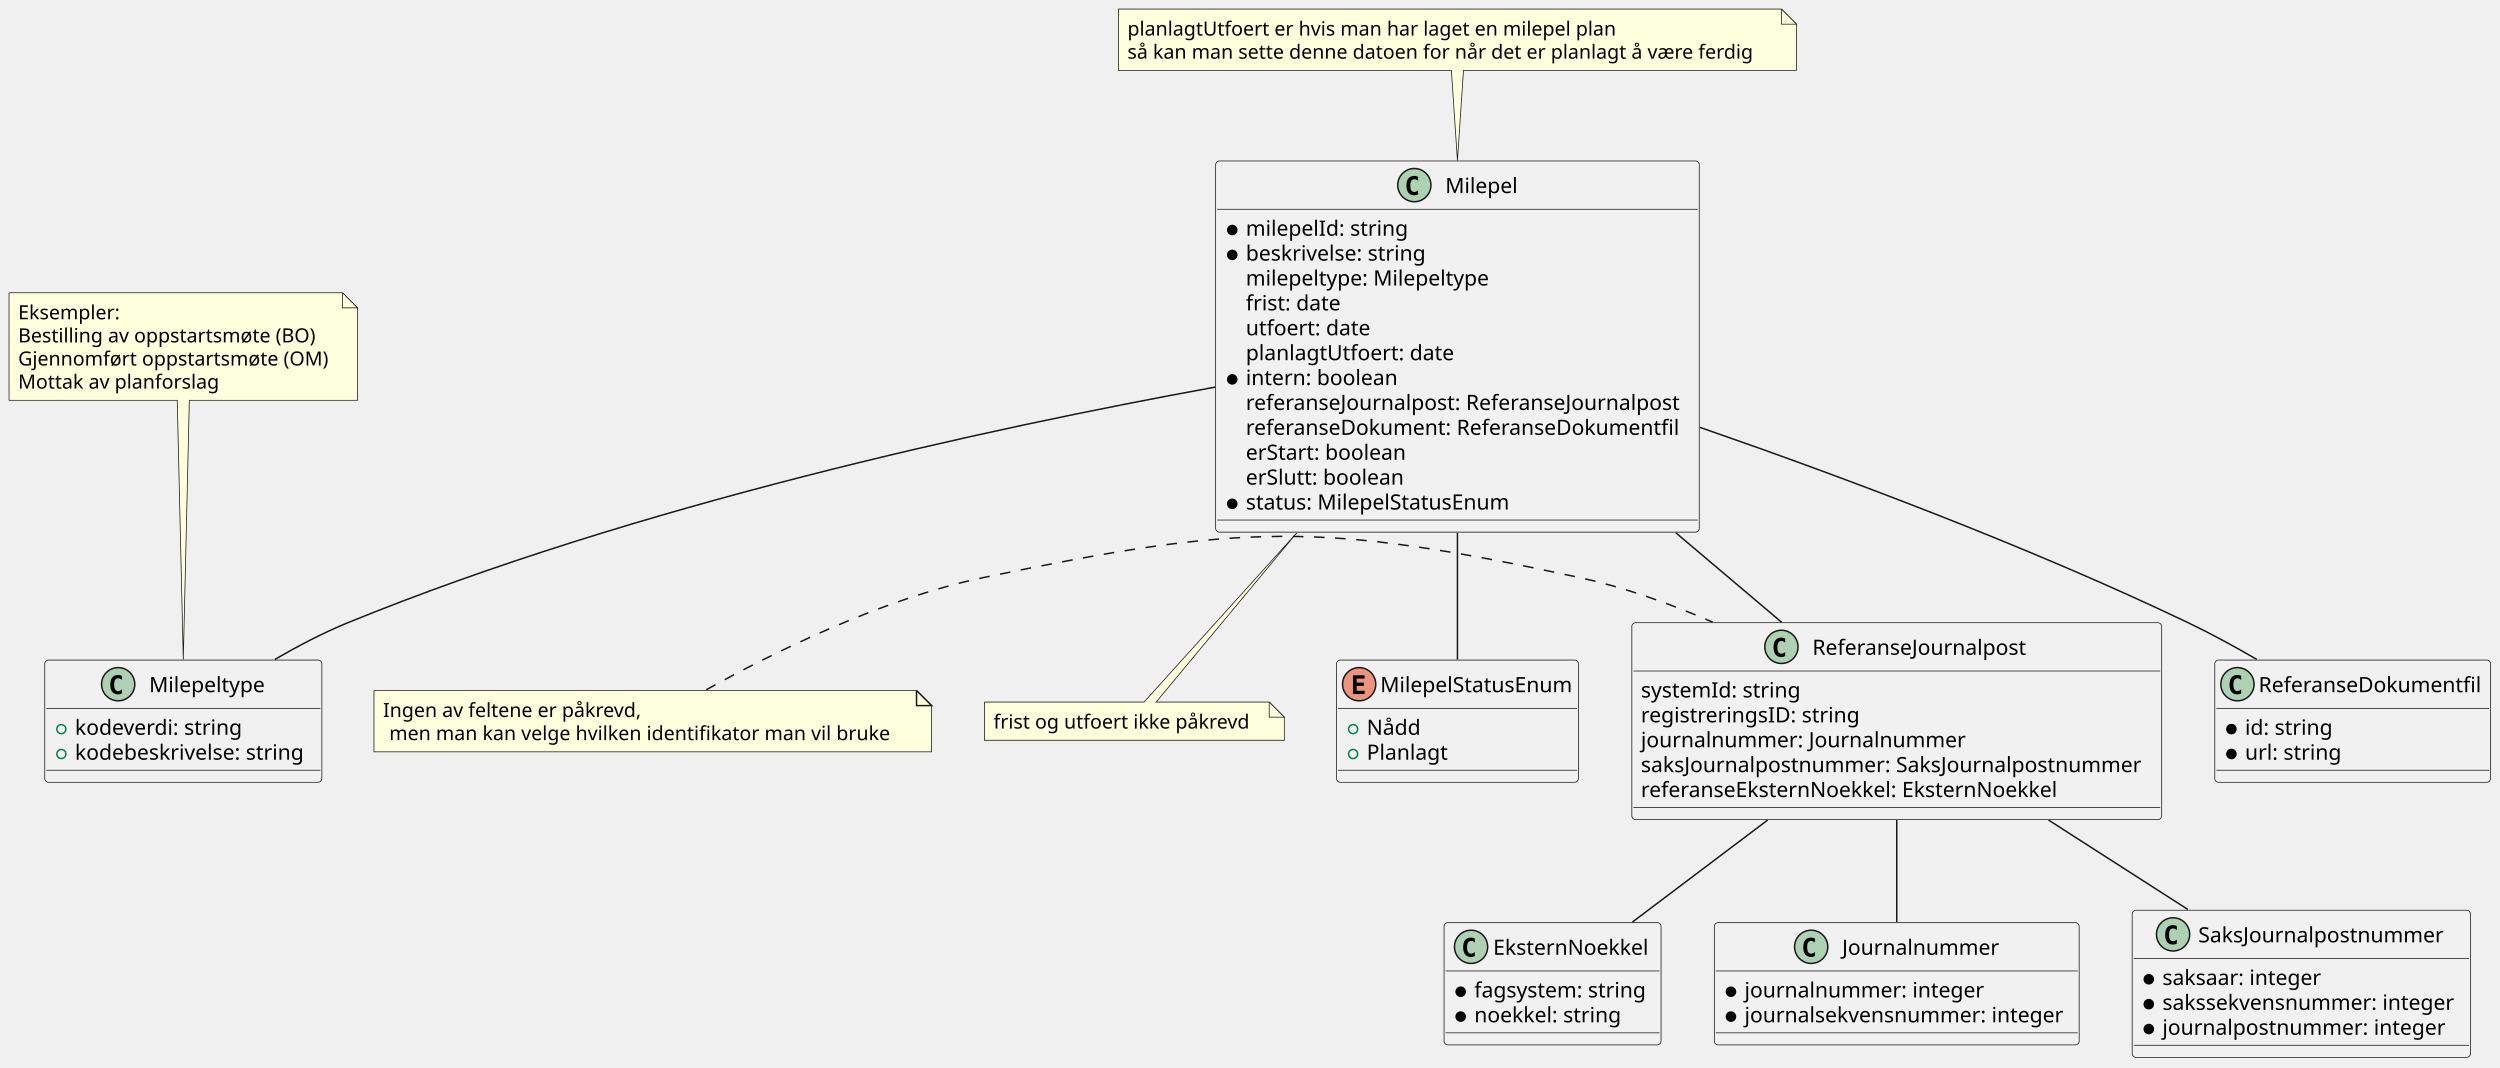
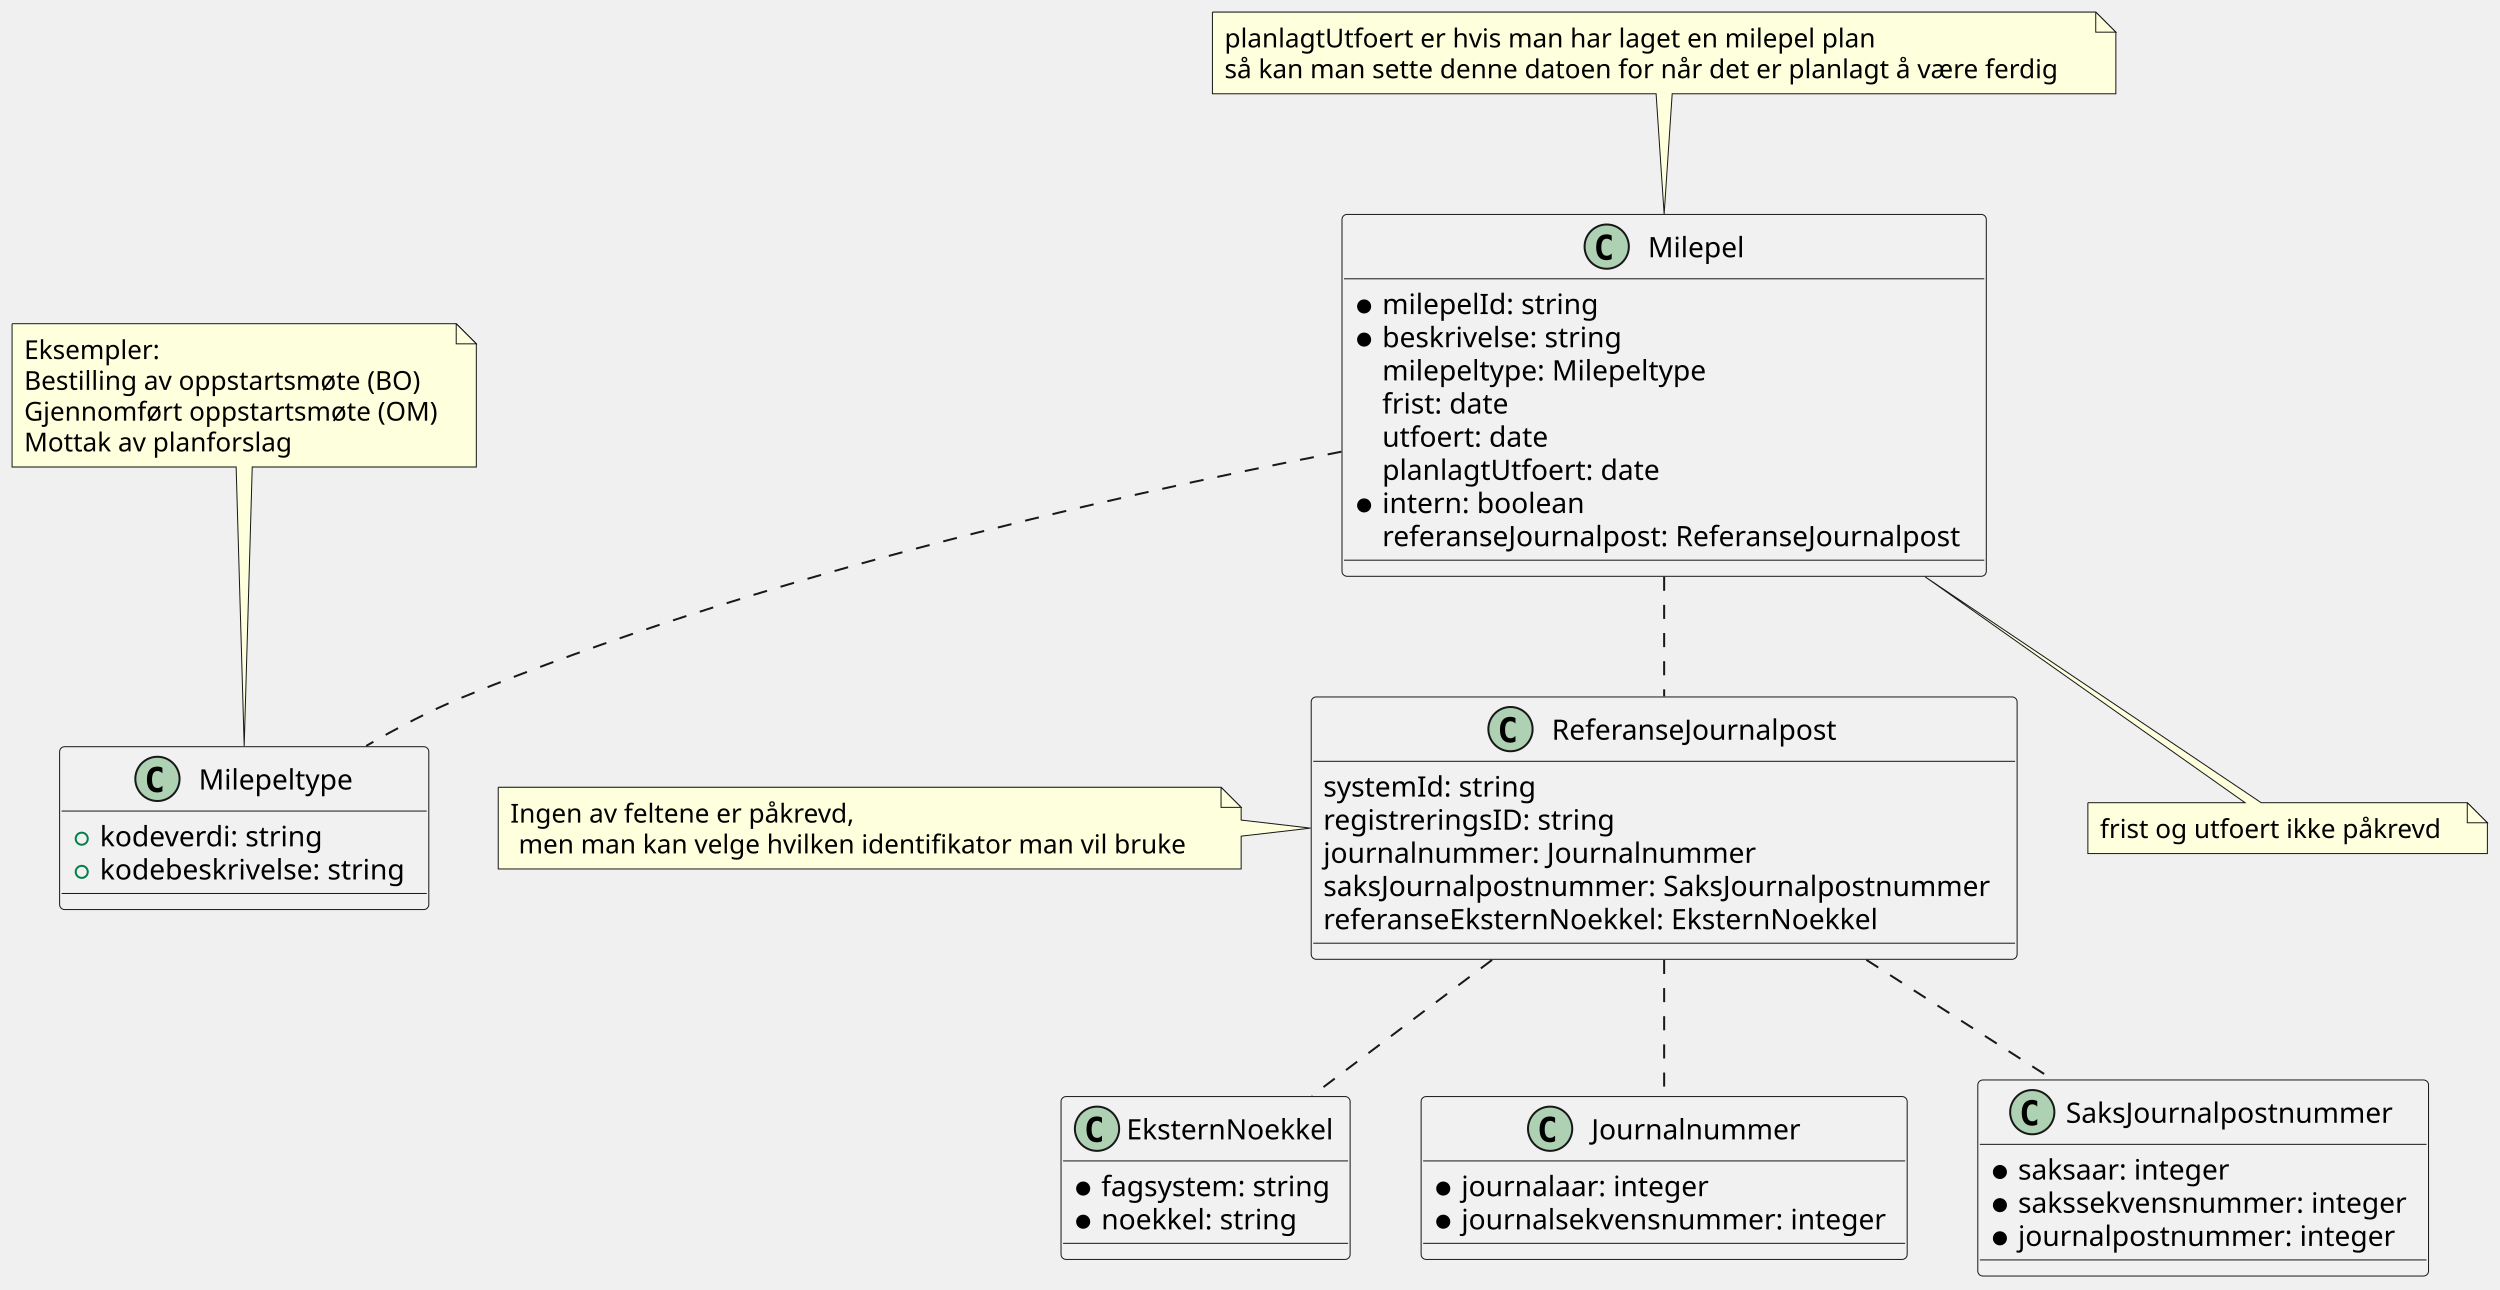
- <svg xmlns="http://www.w3.org/2000/svg" contentStyleType="text/css" data-diagram-type="CLASS" height="707px" preserveAspectRatio="none" style="width:1656px;height:707px;background:#FFFFFF;" version="1.1" viewBox="0 0 1656 707" width="1656px" zoomAndPan="magnify">
+ <svg xmlns="http://www.w3.org/2000/svg" contentStyleType="text/css" data-diagram-type="CLASS" height="641px" preserveAspectRatio="none" style="width:1243px;height:641px;background:#FFFFFF;" version="1.1" viewBox="0 0 1243 641" width="1243px" zoomAndPan="magnify">
  <defs />
  <g>
    <g id="elem_EksternNoekkel">
-       <rect codeLine="2" fill="#F1F1F1" height="80.977" id="EksternNoekkel" rx="2.5" ry="2.5" style="stroke:#181818;stroke-width:0.5;" width="143.728" x="956.55" y="611.17" />
-       <ellipse cx="974.436" cy="627.17" fill="#ADD1B2" rx="11" ry="11" style="stroke:#181818;stroke-width:1;" />
-       <path d="M976.909,633.313 Q976.328,633.612 975.689,633.761 Q975.05,633.911 974.345,633.911 Q971.838,633.911 970.518,632.259 Q969.198,630.607 969.198,627.486 Q969.198,624.356 970.518,622.705 Q971.838,621.053 974.345,621.053 Q975.05,621.053 975.698,621.202 Q976.345,621.352 976.909,621.65 L976.909,624.373 Q976.279,623.792 975.685,623.522 Q975.092,623.253 974.461,623.253 Q973.116,623.253 972.431,624.319 Q971.746,625.386 971.746,627.486 Q971.746,629.578 972.431,630.644 Q973.116,631.711 974.461,631.711 Q975.092,631.711 975.685,631.441 Q976.279,631.172 976.909,630.59 Z " fill="#000000" />
-       <text fill="#000000" font-family="sans-serif" font-size="14" lengthAdjust="spacing" textLength="105.314" x="989.078" y="632.461">EksternNoekkel</text>
-       <line style="stroke:#181818;stroke-width:0.5;" x1="957.55" x2="1099.278" y1="643.17" y2="643.17" />
-       <ellipse cx="967.55" cy="656.914" fill="#000000" rx="3" ry="3" style="stroke:#000000;stroke-width:1;" />
-       <text fill="#000000" font-family="sans-serif" font-size="14" lengthAdjust="spacing" textLength="117.728" x="976.55" y="660.705">fagsystem: string</text>
-       <ellipse cx="967.55" cy="673.402" fill="#000000" rx="3" ry="3" style="stroke:#000000;stroke-width:1;" />
-       <text fill="#000000" font-family="sans-serif" font-size="14" lengthAdjust="spacing" textLength="101.726" x="976.55" y="677.193">noekkel: string</text>
-       <line style="stroke:#181818;stroke-width:0.5;" x1="957.55" x2="1099.278" y1="684.147" y2="684.147" />
+       <rect codeLine="2" fill="#F1F1F1" height="80.977" id="EksternNoekkel" rx="2.5" ry="2.5" style="stroke:#181818;stroke-width:0.5;" width="143.728" x="527.55" y="545.21" />
+       <ellipse cx="545.436" cy="561.21" fill="#ADD1B2" rx="11" ry="11" style="stroke:#181818;stroke-width:1;" />
+       <path d="M547.909,567.353 Q547.328,567.652 546.689,567.801 Q546.05,567.951 545.345,567.951 Q542.838,567.951 541.518,566.299 Q540.198,564.647 540.198,561.526 Q540.198,558.396 541.518,556.745 Q542.838,555.093 545.345,555.093 Q546.05,555.093 546.698,555.242 Q547.345,555.392 547.909,555.691 L547.909,558.413 Q547.279,557.832 546.685,557.562 Q546.092,557.293 545.461,557.293 Q544.116,557.293 543.431,558.359 Q542.746,559.426 542.746,561.526 Q542.746,563.618 543.431,564.684 Q544.116,565.751 545.461,565.751 Q546.092,565.751 546.685,565.481 Q547.279,565.212 547.909,564.63 Z " fill="#000000" />
+       <text fill="#000000" font-family="sans-serif" font-size="14" lengthAdjust="spacing" textLength="105.314" x="560.078" y="566.501">EksternNoekkel</text>
+       <line style="stroke:#181818;stroke-width:0.5;" x1="528.55" x2="670.279" y1="577.21" y2="577.21" />
+       <ellipse cx="538.55" cy="590.954" fill="#000000" rx="3" ry="3" style="stroke:#000000;stroke-width:1;" />
+       <text fill="#000000" font-family="sans-serif" font-size="14" lengthAdjust="spacing" textLength="117.728" x="547.55" y="594.745">fagsystem: string</text>
+       <ellipse cx="538.55" cy="607.442" fill="#000000" rx="3" ry="3" style="stroke:#000000;stroke-width:1;" />
+       <text fill="#000000" font-family="sans-serif" font-size="14" lengthAdjust="spacing" textLength="101.726" x="547.55" y="611.233">noekkel: string</text>
+       <line style="stroke:#181818;stroke-width:0.5;" x1="528.55" x2="670.279" y1="618.187" y2="618.187" />
    </g>
    <g id="elem_Journalnummer">
-       <rect codeLine="2" fill="#F1F1F1" height="80.977" id="Journalnummer" rx="2.5" ry="2.5" style="stroke:#181818;stroke-width:0.5;" width="241.667" x="1135.58" y="611.17" />
-       <ellipse cx="1199.722" cy="627.17" fill="#ADD1B2" rx="11" ry="11" style="stroke:#181818;stroke-width:1;" />
-       <path d="M1202.195,633.313 Q1201.614,633.612 1200.975,633.761 Q1200.335,633.911 1199.63,633.911 Q1197.123,633.911 1195.803,632.259 Q1194.483,630.607 1194.483,627.486 Q1194.483,624.356 1195.803,622.705 Q1197.123,621.053 1199.63,621.053 Q1200.335,621.053 1200.983,621.202 Q1201.63,621.352 1202.195,621.65 L1202.195,624.373 Q1201.564,623.792 1200.97,623.522 Q1200.377,623.253 1199.746,623.253 Q1198.401,623.253 1197.716,624.319 Q1197.032,625.386 1197.032,627.486 Q1197.032,629.578 1197.716,630.644 Q1198.401,631.711 1199.746,631.711 Q1200.377,631.711 1200.97,631.441 Q1201.564,631.172 1202.195,630.59 Z " fill="#000000" />
-       <text fill="#000000" font-family="sans-serif" font-size="14" lengthAdjust="spacing" textLength="104.884" x="1220.222" y="632.461">Journalnummer</text>
-       <line style="stroke:#181818;stroke-width:0.5;" x1="1136.58" x2="1376.247" y1="643.17" y2="643.17" />
-       <ellipse cx="1146.58" cy="656.914" fill="#000000" rx="3" ry="3" style="stroke:#000000;stroke-width:1;" />
-       <text fill="#000000" font-family="sans-serif" font-size="14" lengthAdjust="spacing" textLength="161.677" x="1155.58" y="660.705">journalnummer: integer</text>
-       <ellipse cx="1146.58" cy="673.402" fill="#000000" rx="3" ry="3" style="stroke:#000000;stroke-width:1;" />
-       <text fill="#000000" font-family="sans-serif" font-size="14" lengthAdjust="spacing" textLength="215.667" x="1155.58" y="677.193">journalsekvensnummer: integer</text>
-       <line style="stroke:#181818;stroke-width:0.5;" x1="1136.58" x2="1376.247" y1="684.147" y2="684.147" />
+       <rect codeLine="2" fill="#F1F1F1" height="80.977" id="Journalnummer" rx="2.5" ry="2.5" style="stroke:#181818;stroke-width:0.5;" width="241.667" x="706.58" y="545.21" />
+       <ellipse cx="770.722" cy="561.21" fill="#ADD1B2" rx="11" ry="11" style="stroke:#181818;stroke-width:1;" />
+       <path d="M773.195,567.353 Q772.614,567.652 771.975,567.801 Q771.335,567.951 770.63,567.951 Q768.123,567.951 766.803,566.299 Q765.483,564.647 765.483,561.526 Q765.483,558.396 766.803,556.745 Q768.123,555.093 770.63,555.093 Q771.335,555.093 771.983,555.242 Q772.63,555.392 773.195,555.691 L773.195,558.413 Q772.564,557.832 771.97,557.562 Q771.377,557.293 770.746,557.293 Q769.401,557.293 768.716,558.359 Q768.032,559.426 768.032,561.526 Q768.032,563.618 768.716,564.684 Q769.401,565.751 770.746,565.751 Q771.377,565.751 771.97,565.481 Q772.564,565.212 773.195,564.63 Z " fill="#000000" />
+       <text fill="#000000" font-family="sans-serif" font-size="14" lengthAdjust="spacing" textLength="104.884" x="791.222" y="566.501">Journalnummer</text>
+       <line style="stroke:#181818;stroke-width:0.5;" x1="707.58" x2="947.247" y1="577.21" y2="577.21" />
+       <ellipse cx="717.58" cy="590.954" fill="#000000" rx="3" ry="3" style="stroke:#000000;stroke-width:1;" />
+       <text fill="#000000" font-family="sans-serif" font-size="14" lengthAdjust="spacing" textLength="125.822" x="726.58" y="594.745">journalaar: integer</text>
+       <ellipse cx="717.58" cy="607.442" fill="#000000" rx="3" ry="3" style="stroke:#000000;stroke-width:1;" />
+       <text fill="#000000" font-family="sans-serif" font-size="14" lengthAdjust="spacing" textLength="215.667" x="726.58" y="611.233">journalsekvensnummer: integer</text>
+       <line style="stroke:#181818;stroke-width:0.5;" x1="707.58" x2="947.247" y1="618.187" y2="618.187" />
    </g>
    <g id="elem_ReferanseJournalpost">
-       <rect codeLine="2" fill="#F1F1F1" height="130.441" id="ReferanseJournalpost" rx="2.5" ry="2.5" style="stroke:#181818;stroke-width:0.5;" width="350.974" x="1080.93" y="412.48" />
-       <ellipse cx="1180.014" cy="428.48" fill="#ADD1B2" rx="11" ry="11" style="stroke:#181818;stroke-width:1;" />
-       <path d="M1182.487,434.623 Q1181.906,434.922 1181.266,435.071 Q1180.627,435.221 1179.922,435.221 Q1177.415,435.221 1176.095,433.569 Q1174.775,431.917 1174.775,428.796 Q1174.775,425.666 1176.095,424.015 Q1177.415,422.363 1179.922,422.363 Q1180.627,422.363 1181.275,422.512 Q1181.922,422.662 1182.487,422.961 L1182.487,425.683 Q1181.856,425.102 1181.262,424.832 Q1180.669,424.562 1180.038,424.562 Q1178.693,424.562 1178.008,425.629 Q1177.324,426.696 1177.324,428.796 Q1177.324,430.888 1178.008,431.954 Q1178.693,433.021 1180.038,433.021 Q1180.669,433.021 1181.262,432.751 Q1181.856,432.481 1182.487,431.9 Z " fill="#000000" />
-       <text fill="#000000" font-family="sans-serif" font-size="14" lengthAdjust="spacing" textLength="144.307" x="1200.514" y="433.771">ReferanseJournalpost</text>
-       <line style="stroke:#181818;stroke-width:0.5;" x1="1081.93" x2="1430.904" y1="444.48" y2="444.48" />
-       <text fill="#000000" font-family="sans-serif" font-size="14" lengthAdjust="spacing" textLength="108.965" x="1086.93" y="462.015">systemId: string</text>
-       <text fill="#000000" font-family="sans-serif" font-size="14" lengthAdjust="spacing" textLength="149.481" x="1086.93" y="478.503">registreringsID: string</text>
-       <text fill="#000000" font-family="sans-serif" font-size="14" lengthAdjust="spacing" textLength="218.531" x="1086.93" y="494.992">journalnummer: Journalnummer</text>
-       <text fill="#000000" font-family="sans-serif" font-size="14" lengthAdjust="spacing" textLength="338.974" x="1086.93" y="511.48">saksJournalpostnummer: SaksJournalpostnummer</text>
-       <text fill="#000000" font-family="sans-serif" font-size="14" lengthAdjust="spacing" textLength="283.049" x="1086.93" y="527.968">referanseEksternNoekkel: EksternNoekkel</text>
-       <line style="stroke:#181818;stroke-width:0.5;" x1="1081.93" x2="1430.904" y1="534.921" y2="534.921" />
+       <rect codeLine="2" fill="#F1F1F1" height="130.441" id="ReferanseJournalpost" rx="2.5" ry="2.5" style="stroke:#181818;stroke-width:0.5;" width="350.974" x="651.93" y="346.52" />
+       <ellipse cx="751.014" cy="362.52" fill="#ADD1B2" rx="11" ry="11" style="stroke:#181818;stroke-width:1;" />
+       <path d="M753.487,368.663 Q752.906,368.962 752.266,369.111 Q751.627,369.261 750.922,369.261 Q748.415,369.261 747.095,367.609 Q745.775,365.957 745.775,362.836 Q745.775,359.707 747.095,358.055 Q748.415,356.403 750.922,356.403 Q751.627,356.403 752.275,356.552 Q752.922,356.702 753.487,357 L753.487,359.723 Q752.856,359.142 752.262,358.872 Q751.669,358.603 751.038,358.603 Q749.693,358.603 749.008,359.669 Q748.324,360.736 748.324,362.836 Q748.324,364.928 749.008,365.994 Q749.693,367.061 751.038,367.061 Q751.669,367.061 752.262,366.791 Q752.856,366.522 753.487,365.94 Z " fill="#000000" />
+       <text fill="#000000" font-family="sans-serif" font-size="14" lengthAdjust="spacing" textLength="144.307" x="771.514" y="367.811">ReferanseJournalpost</text>
+       <line style="stroke:#181818;stroke-width:0.5;" x1="652.93" x2="1001.904" y1="378.52" y2="378.52" />
+       <text fill="#000000" font-family="sans-serif" font-size="14" lengthAdjust="spacing" textLength="108.965" x="657.93" y="396.055">systemId: string</text>
+       <text fill="#000000" font-family="sans-serif" font-size="14" lengthAdjust="spacing" textLength="149.481" x="657.93" y="412.543">registreringsID: string</text>
+       <text fill="#000000" font-family="sans-serif" font-size="14" lengthAdjust="spacing" textLength="218.531" x="657.93" y="429.032">journalnummer: Journalnummer</text>
+       <text fill="#000000" font-family="sans-serif" font-size="14" lengthAdjust="spacing" textLength="338.974" x="657.93" y="445.52">saksJournalpostnummer: SaksJournalpostnummer</text>
+       <text fill="#000000" font-family="sans-serif" font-size="14" lengthAdjust="spacing" textLength="283.049" x="657.93" y="462.008">referanseEksternNoekkel: EksternNoekkel</text>
+       <line style="stroke:#181818;stroke-width:0.5;" x1="652.93" x2="1001.904" y1="468.961" y2="468.961" />
    </g>
    <g id="elem_GMN5">
-       <path d="M247.72,457.39 L247.72,498.011 L617.105,498.011 L617.105,467.39 L607.105,457.39 L247.72,457.39 " fill="#FEFFDD" style="stroke:#181818;stroke-width:0.5;" />
-       <path d="M607.105,457.39 L607.105,467.39 L617.105,467.39 L607.105,457.39 " fill="#FEFFDD" style="stroke:#181818;stroke-width:1;" />
-       <text fill="#000000" font-family="sans-serif" font-size="13" lengthAdjust="spacing" textLength="175.894" x="253.72" y="474.958">Ingen av feltene er påkrevd,</text>
-       <text fill="#000000" font-family="sans-serif" font-size="13" lengthAdjust="spacing" textLength="344.272" x="257.833" y="490.269">men man kan velge hvilken identifikator man vil bruke</text>
+       <path d="M247.72,391.43 L247.72,432.051 A0,0 0 0 0 247.72,432.051 L617.105,432.051 A0,0 0 0 0 617.105,432.051 L617.105,415.74 L651.59,411.74 L617.105,407.74 L617.105,401.43 L607.105,391.43 L247.72,391.43 A0,0 0 0 0 247.72,391.43 " fill="#FEFFDD" style="stroke:#181818;stroke-width:0.5;" />
+       <path d="M607.105,391.43 L607.105,401.43 L617.105,401.43 L607.105,391.43 " fill="#FEFFDD" style="stroke:#181818;stroke-width:0.5;" />
+       <text fill="#000000" font-family="sans-serif" font-size="13" lengthAdjust="spacing" textLength="175.894" x="253.72" y="408.998">Ingen av feltene er påkrevd,</text>
+       <text fill="#000000" font-family="sans-serif" font-size="13" lengthAdjust="spacing" textLength="344.272" x="257.833" y="424.309">men man kan velge hvilken identifikator man vil bruke</text>
    </g>
    <g id="elem_SaksJournalpostnummer">
-       <rect codeLine="2" fill="#F1F1F1" height="97.465" id="SaksJournalpostnummer" rx="2.5" ry="2.5" style="stroke:#181818;stroke-width:0.5;" width="224.112" x="1412.36" y="602.93" />
-       <ellipse cx="1439.444" cy="618.93" fill="#ADD1B2" rx="11" ry="11" style="stroke:#181818;stroke-width:1;" />
-       <path d="M1441.917,625.073 Q1441.336,625.372 1440.697,625.521 Q1440.058,625.671 1439.352,625.671 Q1436.845,625.671 1435.526,624.019 Q1434.206,622.367 1434.206,619.246 Q1434.206,616.116 1435.526,614.465 Q1436.845,612.813 1439.352,612.813 Q1440.058,612.813 1440.705,612.962 Q1441.353,613.112 1441.917,613.41 L1441.917,616.133 Q1441.286,615.552 1440.693,615.282 Q1440.099,615.013 1439.468,615.013 Q1438.124,615.013 1437.439,616.079 Q1436.754,617.146 1436.754,619.246 Q1436.754,621.338 1437.439,622.404 Q1438.124,623.471 1439.468,623.471 Q1440.099,623.471 1440.693,623.201 Q1441.286,622.932 1441.917,622.35 Z " fill="#000000" />
-       <text fill="#000000" font-family="sans-serif" font-size="14" lengthAdjust="spacing" textLength="165.259" x="1456.129" y="624.221">SaksJournalpostnummer</text>
-       <line style="stroke:#181818;stroke-width:0.5;" x1="1413.36" x2="1635.472" y1="634.93" y2="634.93" />
-       <ellipse cx="1423.36" cy="648.674" fill="#000000" rx="3" ry="3" style="stroke:#000000;stroke-width:1;" />
-       <text fill="#000000" font-family="sans-serif" font-size="14" lengthAdjust="spacing" textLength="108.268" x="1432.36" y="652.465">saksaar: integer</text>
-       <ellipse cx="1423.36" cy="665.162" fill="#000000" rx="3" ry="3" style="stroke:#000000;stroke-width:1;" />
-       <text fill="#000000" font-family="sans-serif" font-size="14" lengthAdjust="spacing" textLength="198.112" x="1432.36" y="668.953">sakssekvensnummer: integer</text>
-       <ellipse cx="1423.36" cy="681.651" fill="#000000" rx="3" ry="3" style="stroke:#000000;stroke-width:1;" />
-       <text fill="#000000" font-family="sans-serif" font-size="14" lengthAdjust="spacing" textLength="191.461" x="1432.36" y="685.442">journalpostnummer: integer</text>
-       <line style="stroke:#181818;stroke-width:0.5;" x1="1413.36" x2="1635.472" y1="692.395" y2="692.395" />
-     </g>
-     <g id="elem_ReferanseDokumentfil">
-       <rect codeLine="40" fill="#F1F1F1" height="80.977" id="ReferanseDokumentfil" rx="2.5" ry="2.5" style="stroke:#181818;stroke-width:0.5;" width="182.678" x="1467.08" y="437.22" />
-       <ellipse cx="1482.08" cy="453.22" fill="#ADD1B2" rx="11" ry="11" style="stroke:#181818;stroke-width:1;" />
-       <path d="M1484.553,459.363 Q1483.972,459.662 1483.333,459.811 Q1482.694,459.961 1481.988,459.961 Q1479.481,459.961 1478.161,458.309 Q1476.842,456.657 1476.842,453.536 Q1476.842,450.406 1478.161,448.755 Q1479.481,447.103 1481.988,447.103 Q1482.694,447.103 1483.341,447.252 Q1483.989,447.402 1484.553,447.7 L1484.553,450.423 Q1483.922,449.842 1483.329,449.572 Q1482.735,449.303 1482.104,449.303 Q1480.76,449.303 1480.075,450.369 Q1479.39,451.436 1479.39,453.536 Q1479.39,455.628 1480.075,456.694 Q1480.76,457.761 1482.104,457.761 Q1482.735,457.761 1483.329,457.491 Q1483.922,457.221 1484.553,456.64 Z " fill="#000000" />
-       <text fill="#000000" font-family="sans-serif" font-size="14" lengthAdjust="spacing" textLength="150.678" x="1496.08" y="458.511">ReferanseDokumentfil</text>
-       <line style="stroke:#181818;stroke-width:0.5;" x1="1468.08" x2="1648.758" y1="469.22" y2="469.22" />
-       <ellipse cx="1478.08" cy="482.964" fill="#000000" rx="3" ry="3" style="stroke:#000000;stroke-width:1;" />
-       <text fill="#000000" font-family="sans-serif" font-size="14" lengthAdjust="spacing" textLength="61.284" x="1487.08" y="486.755">id: string</text>
-       <ellipse cx="1478.08" cy="499.452" fill="#000000" rx="3" ry="3" style="stroke:#000000;stroke-width:1;" />
-       <text fill="#000000" font-family="sans-serif" font-size="14" lengthAdjust="spacing" textLength="66.89" x="1487.08" y="503.243">url: string</text>
-       <line style="stroke:#181818;stroke-width:0.5;" x1="1468.08" x2="1648.758" y1="510.197" y2="510.197" />
+       <rect codeLine="2" fill="#F1F1F1" height="97.465" id="SaksJournalpostnummer" rx="2.5" ry="2.5" style="stroke:#181818;stroke-width:0.5;" width="224.112" x="983.36" y="536.97" />
+       <ellipse cx="1010.444" cy="552.97" fill="#ADD1B2" rx="11" ry="11" style="stroke:#181818;stroke-width:1;" />
+       <path d="M1012.917,559.113 Q1012.336,559.412 1011.697,559.561 Q1011.058,559.711 1010.352,559.711 Q1007.845,559.711 1006.526,558.059 Q1005.206,556.407 1005.206,553.286 Q1005.206,550.157 1006.526,548.505 Q1007.845,546.853 1010.352,546.853 Q1011.058,546.853 1011.705,547.002 Q1012.353,547.152 1012.917,547.451 L1012.917,550.173 Q1012.286,549.592 1011.693,549.322 Q1011.099,549.053 1010.468,549.053 Q1009.124,549.053 1008.439,550.119 Q1007.754,551.186 1007.754,553.286 Q1007.754,555.378 1008.439,556.444 Q1009.124,557.511 1010.468,557.511 Q1011.099,557.511 1011.693,557.241 Q1012.286,556.971 1012.917,556.39 Z " fill="#000000" />
+       <text fill="#000000" font-family="sans-serif" font-size="14" lengthAdjust="spacing" textLength="165.259" x="1027.129" y="558.261">SaksJournalpostnummer</text>
+       <line style="stroke:#181818;stroke-width:0.5;" x1="984.36" x2="1206.472" y1="568.97" y2="568.97" />
+       <ellipse cx="994.36" cy="582.714" fill="#000000" rx="3" ry="3" style="stroke:#000000;stroke-width:1;" />
+       <text fill="#000000" font-family="sans-serif" font-size="14" lengthAdjust="spacing" textLength="108.268" x="1003.36" y="586.505">saksaar: integer</text>
+       <ellipse cx="994.36" cy="599.202" fill="#000000" rx="3" ry="3" style="stroke:#000000;stroke-width:1;" />
+       <text fill="#000000" font-family="sans-serif" font-size="14" lengthAdjust="spacing" textLength="198.112" x="1003.36" y="602.993">sakssekvensnummer: integer</text>
+       <ellipse cx="994.36" cy="615.691" fill="#000000" rx="3" ry="3" style="stroke:#000000;stroke-width:1;" />
+       <text fill="#000000" font-family="sans-serif" font-size="14" lengthAdjust="spacing" textLength="191.461" x="1003.36" y="619.482">journalpostnummer: integer</text>
+       <line style="stroke:#181818;stroke-width:0.5;" x1="984.36" x2="1206.472" y1="626.435" y2="626.435" />
    </g>
    <g id="elem_Milepel">
-       <rect codeLine="8" fill="#F1F1F1" height="245.859" id="Milepel" rx="2.5" ry="2.5" style="stroke:#181818;stroke-width:0.5;" width="320.349" x="805.24" y="106.62" />
-       <ellipse cx="936.859" cy="122.62" fill="#ADD1B2" rx="11" ry="11" style="stroke:#181818;stroke-width:1;" />
-       <path d="M939.332,128.763 Q938.751,129.062 938.112,129.211 Q937.473,129.361 936.767,129.361 Q934.26,129.361 932.941,127.709 Q931.621,126.057 931.621,122.936 Q931.621,119.806 932.941,118.155 Q934.26,116.503 936.767,116.503 Q937.473,116.503 938.12,116.652 Q938.768,116.802 939.332,117.1 L939.332,119.823 Q938.701,119.242 938.108,118.972 Q937.514,118.703 936.884,118.703 Q935.539,118.703 934.854,119.769 Q934.169,120.836 934.169,122.936 Q934.169,125.028 934.854,126.094 Q935.539,127.161 936.884,127.161 Q937.514,127.161 938.108,126.891 Q938.701,126.621 939.332,126.04 Z " fill="#000000" />
-       <text fill="#000000" font-family="sans-serif" font-size="14" lengthAdjust="spacing" textLength="48.61" x="957.359" y="127.911">Milepel</text>
-       <line style="stroke:#181818;stroke-width:0.5;" x1="806.24" x2="1124.589" y1="138.62" y2="138.62" />
-       <ellipse cx="816.24" cy="152.364" fill="#000000" rx="3" ry="3" style="stroke:#000000;stroke-width:1;" />
-       <text fill="#000000" font-family="sans-serif" font-size="14" lengthAdjust="spacing" textLength="110.893" x="825.24" y="156.155">milepelId: string</text>
-       <ellipse cx="816.24" cy="168.852" fill="#000000" rx="3" ry="3" style="stroke:#000000;stroke-width:1;" />
-       <text fill="#000000" font-family="sans-serif" font-size="14" lengthAdjust="spacing" textLength="124.161" x="825.24" y="172.643">beskrivelse: string</text>
-       <text fill="#000000" font-family="sans-serif" font-size="14" lengthAdjust="spacing" textLength="165.416" x="825.24" y="189.132">milepeltype: Milepeltype</text>
-       <text fill="#000000" font-family="sans-serif" font-size="14" lengthAdjust="spacing" textLength="65.734" x="825.24" y="205.62">frist: date</text>
-       <text fill="#000000" font-family="sans-serif" font-size="14" lengthAdjust="spacing" textLength="84.875" x="825.24" y="222.108">utfoert: date</text>
-       <text fill="#000000" font-family="sans-serif" font-size="14" lengthAdjust="spacing" textLength="140.909" x="825.24" y="238.597">planlagtUtfoert: date</text>
-       <ellipse cx="816.24" cy="251.294" fill="#000000" rx="3" ry="3" style="stroke:#000000;stroke-width:1;" />
-       <text fill="#000000" font-family="sans-serif" font-size="14" lengthAdjust="spacing" textLength="103.325" x="825.24" y="255.085">intern: boolean</text>
-       <text fill="#000000" font-family="sans-serif" font-size="14" lengthAdjust="spacing" textLength="294.349" x="825.24" y="271.573">referanseJournalpost: ReferanseJournalpost</text>
-       <text fill="#000000" font-family="sans-serif" font-size="14" lengthAdjust="spacing" textLength="293.85" x="825.24" y="288.061">referanseDokument: ReferanseDokumentfil</text>
-       <text fill="#000000" font-family="sans-serif" font-size="14" lengthAdjust="spacing" textLength="108.138" x="825.24" y="304.55">erStart: boolean</text>
-       <text fill="#000000" font-family="sans-serif" font-size="14" lengthAdjust="spacing" textLength="107.413" x="825.24" y="321.038">erSlutt: boolean</text>
-       <ellipse cx="816.24" cy="333.735" fill="#000000" rx="3" ry="3" style="stroke:#000000;stroke-width:1;" />
-       <text fill="#000000" font-family="sans-serif" font-size="14" lengthAdjust="spacing" textLength="178.24" x="825.24" y="337.526">status: MilepelStatusEnum</text>
-       <line style="stroke:#181818;stroke-width:0.5;" x1="806.24" x2="1124.589" y1="344.479" y2="344.479" />
+       <rect codeLine="7" fill="#F1F1F1" height="179.906" id="Milepel" rx="2.5" ry="2.5" style="stroke:#181818;stroke-width:0.5;" width="320.349" x="667.24" y="106.62" />
+       <ellipse cx="798.859" cy="122.62" fill="#ADD1B2" rx="11" ry="11" style="stroke:#181818;stroke-width:1;" />
+       <path d="M801.332,128.763 Q800.751,129.062 800.112,129.211 Q799.473,129.361 798.767,129.361 Q796.26,129.361 794.941,127.709 Q793.621,126.057 793.621,122.936 Q793.621,119.806 794.941,118.155 Q796.26,116.503 798.767,116.503 Q799.473,116.503 800.12,116.652 Q800.768,116.802 801.332,117.1 L801.332,119.823 Q800.701,119.242 800.108,118.972 Q799.514,118.703 798.884,118.703 Q797.539,118.703 796.854,119.769 Q796.169,120.836 796.169,122.936 Q796.169,125.028 796.854,126.094 Q797.539,127.161 798.884,127.161 Q799.514,127.161 800.108,126.891 Q800.701,126.621 801.332,126.04 Z " fill="#000000" />
+       <text fill="#000000" font-family="sans-serif" font-size="14" lengthAdjust="spacing" textLength="48.61" x="819.359" y="127.911">Milepel</text>
+       <line style="stroke:#181818;stroke-width:0.5;" x1="668.24" x2="986.589" y1="138.62" y2="138.62" />
+       <ellipse cx="678.24" cy="152.364" fill="#000000" rx="3" ry="3" style="stroke:#000000;stroke-width:1;" />
+       <text fill="#000000" font-family="sans-serif" font-size="14" lengthAdjust="spacing" textLength="110.893" x="687.24" y="156.155">milepelId: string</text>
+       <ellipse cx="678.24" cy="168.852" fill="#000000" rx="3" ry="3" style="stroke:#000000;stroke-width:1;" />
+       <text fill="#000000" font-family="sans-serif" font-size="14" lengthAdjust="spacing" textLength="124.161" x="687.24" y="172.643">beskrivelse: string</text>
+       <text fill="#000000" font-family="sans-serif" font-size="14" lengthAdjust="spacing" textLength="165.416" x="687.24" y="189.132">milepeltype: Milepeltype</text>
+       <text fill="#000000" font-family="sans-serif" font-size="14" lengthAdjust="spacing" textLength="65.734" x="687.24" y="205.62">frist: date</text>
+       <text fill="#000000" font-family="sans-serif" font-size="14" lengthAdjust="spacing" textLength="84.875" x="687.24" y="222.108">utfoert: date</text>
+       <text fill="#000000" font-family="sans-serif" font-size="14" lengthAdjust="spacing" textLength="140.909" x="687.24" y="238.597">planlagtUtfoert: date</text>
+       <ellipse cx="678.24" cy="251.294" fill="#000000" rx="3" ry="3" style="stroke:#000000;stroke-width:1;" />
+       <text fill="#000000" font-family="sans-serif" font-size="14" lengthAdjust="spacing" textLength="103.325" x="687.24" y="255.085">intern: boolean</text>
+       <text fill="#000000" font-family="sans-serif" font-size="14" lengthAdjust="spacing" textLength="294.349" x="687.24" y="271.573">referanseJournalpost: ReferanseJournalpost</text>
+       <line style="stroke:#181818;stroke-width:0.5;" x1="668.24" x2="986.589" y1="278.526" y2="278.526" />
    </g>
-     <g id="elem_GMN11">
-       <path d="M740.82,6 L740.82,46.621 A0,0 0 0 0 740.82,46.621 L961.41,46.621 L965.41,106.38 L969.41,46.621 L1190.001,46.621 A0,0 0 0 0 1190.001,46.621 L1190.001,16 L1180.001,6 L740.82,6 A0,0 0 0 0 740.82,6 " fill="#FEFFDD" style="stroke:#181818;stroke-width:0.5;" />
-       <path d="M1180.001,6 L1180.001,16 L1190.001,16 L1180.001,6 " fill="#FEFFDD" style="stroke:#181818;stroke-width:0.5;" />
-       <text fill="#000000" font-family="sans-serif" font-size="13" lengthAdjust="spacing" textLength="333.474" x="746.82" y="23.568">planlagtUtfoert er hvis man har laget en milepel plan</text>
-       <text fill="#000000" font-family="sans-serif" font-size="13" lengthAdjust="spacing" textLength="428.181" x="746.82" y="38.879">så kan man sette denne datoen for når det er planlagt å være ferdig</text>
+     <g id="elem_GMN10">
+       <path d="M602.82,6 L602.82,46.621 A0,0 0 0 0 602.82,46.621 L823.41,46.621 L827.41,106.49 L831.41,46.621 L1052.001,46.621 A0,0 0 0 0 1052.001,46.621 L1052.001,16 L1042.001,6 L602.82,6 A0,0 0 0 0 602.82,6 " fill="#FEFFDD" style="stroke:#181818;stroke-width:0.5;" />
+       <path d="M1042.001,6 L1042.001,16 L1052.001,16 L1042.001,6 " fill="#FEFFDD" style="stroke:#181818;stroke-width:0.5;" />
+       <text fill="#000000" font-family="sans-serif" font-size="13" lengthAdjust="spacing" textLength="333.474" x="608.82" y="23.568">planlagtUtfoert er hvis man har laget en milepel plan</text>
+       <text fill="#000000" font-family="sans-serif" font-size="13" lengthAdjust="spacing" textLength="428.181" x="608.82" y="38.879">så kan man sette denne datoen for når det er planlagt å være ferdig</text>
    </g>
    <g id="elem_Milepeltype">
-       <rect codeLine="32" fill="#F1F1F1" height="80.977" id="Milepeltype" rx="2.5" ry="2.5" style="stroke:#181818;stroke-width:0.5;" width="183.555" x="29.64" y="437.22" />
-       <ellipse cx="78.281" cy="453.22" fill="#ADD1B2" rx="11" ry="11" style="stroke:#181818;stroke-width:1;" />
-       <path d="M80.754,459.363 Q80.173,459.662 79.534,459.811 Q78.895,459.961 78.189,459.961 Q75.683,459.961 74.363,458.309 Q73.043,456.657 73.043,453.536 Q73.043,450.406 74.363,448.755 Q75.683,447.103 78.189,447.103 Q78.895,447.103 79.542,447.252 Q80.19,447.402 80.754,447.7 L80.754,450.423 Q80.123,449.842 79.53,449.572 Q78.936,449.303 78.305,449.303 Q76.961,449.303 76.276,450.369 Q75.591,451.436 75.591,453.536 Q75.591,455.628 76.276,456.694 Q76.961,457.761 78.305,457.761 Q78.936,457.761 79.53,457.491 Q80.123,457.221 80.754,456.64 Z " fill="#000000" />
-       <text fill="#000000" font-family="sans-serif" font-size="14" lengthAdjust="spacing" textLength="77.772" x="98.781" y="458.511">Milepeltype</text>
-       <line style="stroke:#181818;stroke-width:0.5;" x1="30.64" x2="212.195" y1="469.22" y2="469.22" />
-       <ellipse cx="40.64" cy="482.964" fill="#FFFFFF" fill-opacity="0" rx="3" ry="3" style="stroke:#038048;stroke-width:1;" />
-       <text fill="#000000" font-family="sans-serif" font-size="14" lengthAdjust="spacing" textLength="115.452" x="49.64" y="486.755">kodeverdi: string</text>
-       <ellipse cx="40.64" cy="499.452" fill="#FFFFFF" fill-opacity="0" rx="3" ry="3" style="stroke:#038048;stroke-width:1;" />
-       <text fill="#000000" font-family="sans-serif" font-size="14" lengthAdjust="spacing" textLength="157.555" x="49.64" y="503.243">kodebeskrivelse: string</text>
-       <line style="stroke:#181818;stroke-width:0.5;" x1="30.64" x2="212.195" y1="510.197" y2="510.197" />
+       <rect codeLine="27" fill="#F1F1F1" height="80.977" id="Milepeltype" rx="2.5" ry="2.5" style="stroke:#181818;stroke-width:0.5;" width="183.555" x="29.64" y="371.26" />
+       <ellipse cx="78.281" cy="387.26" fill="#ADD1B2" rx="11" ry="11" style="stroke:#181818;stroke-width:1;" />
+       <path d="M80.754,393.403 Q80.173,393.702 79.534,393.851 Q78.895,394.001 78.189,394.001 Q75.683,394.001 74.363,392.349 Q73.043,390.697 73.043,387.576 Q73.043,384.447 74.363,382.795 Q75.683,381.143 78.189,381.143 Q78.895,381.143 79.542,381.292 Q80.19,381.442 80.754,381.74 L80.754,384.463 Q80.123,383.882 79.53,383.612 Q78.936,383.342 78.305,383.342 Q76.961,383.342 76.276,384.409 Q75.591,385.476 75.591,387.576 Q75.591,389.668 76.276,390.734 Q76.961,391.801 78.305,391.801 Q78.936,391.801 79.53,391.531 Q80.123,391.262 80.754,390.68 Z " fill="#000000" />
+       <text fill="#000000" font-family="sans-serif" font-size="14" lengthAdjust="spacing" textLength="77.772" x="98.781" y="392.551">Milepeltype</text>
+       <line style="stroke:#181818;stroke-width:0.5;" x1="30.64" x2="212.195" y1="403.26" y2="403.26" />
+       <ellipse cx="40.64" cy="417.004" fill="#FFFFFF" fill-opacity="0" rx="3" ry="3" style="stroke:#038048;stroke-width:1;" />
+       <text fill="#000000" font-family="sans-serif" font-size="14" lengthAdjust="spacing" textLength="115.452" x="49.64" y="420.795">kodeverdi: string</text>
+       <ellipse cx="40.64" cy="433.492" fill="#FFFFFF" fill-opacity="0" rx="3" ry="3" style="stroke:#038048;stroke-width:1;" />
+       <text fill="#000000" font-family="sans-serif" font-size="14" lengthAdjust="spacing" textLength="157.555" x="49.64" y="437.283">kodebeskrivelse: string</text>
+       <line style="stroke:#181818;stroke-width:0.5;" x1="30.64" x2="212.195" y1="444.237" y2="444.237" />
    </g>
-     <g id="elem_GMN16">
-       <path d="M6,193.93 L6,265.172 A0,0 0 0 0 6,265.172 L117.41,265.172 L121.41,436.93 L125.41,265.172 L236.828,265.172 A0,0 0 0 0 236.828,265.172 L236.828,203.93 L226.828,193.93 L6,193.93 A0,0 0 0 0 6,193.93 " fill="#FEFFDD" style="stroke:#181818;stroke-width:0.5;" />
-       <path d="M226.828,193.93 L226.828,203.93 L236.828,203.93 L226.828,193.93 " fill="#FEFFDD" style="stroke:#181818;stroke-width:0.5;" />
-       <text fill="#000000" font-family="sans-serif" font-size="13" lengthAdjust="spacing" textLength="69.266" x="12" y="211.498">Eksempler:</text>
-       <text fill="#000000" font-family="sans-serif" font-size="13" lengthAdjust="spacing" textLength="201.748" x="12" y="226.809">Bestilling av oppstartsmøte (BO)</text>
-       <text fill="#000000" font-family="sans-serif" font-size="13" lengthAdjust="spacing" textLength="209.828" x="12" y="242.119">Gjennomført oppstartsmøte (OM)</text>
-       <text fill="#000000" font-family="sans-serif" font-size="13" lengthAdjust="spacing" textLength="136.76" x="12" y="257.43">Mottak av planforslag</text>
+     <g id="elem_GMN15">
+       <path d="M6,160.95 L6,232.192 A0,0 0 0 0 6,232.192 L117.41,232.192 L121.41,370.95 L125.41,232.192 L236.828,232.192 A0,0 0 0 0 236.828,232.192 L236.828,170.95 L226.828,160.95 L6,160.95 A0,0 0 0 0 6,160.95 " fill="#FEFFDD" style="stroke:#181818;stroke-width:0.5;" />
+       <path d="M226.828,160.95 L226.828,170.95 L236.828,170.95 L226.828,160.95 " fill="#FEFFDD" style="stroke:#181818;stroke-width:0.5;" />
+       <text fill="#000000" font-family="sans-serif" font-size="13" lengthAdjust="spacing" textLength="69.266" x="12" y="178.518">Eksempler:</text>
+       <text fill="#000000" font-family="sans-serif" font-size="13" lengthAdjust="spacing" textLength="201.748" x="12" y="193.829">Bestilling av oppstartsmøte (BO)</text>
+       <text fill="#000000" font-family="sans-serif" font-size="13" lengthAdjust="spacing" textLength="209.828" x="12" y="209.139">Gjennomført oppstartsmøte (OM)</text>
+       <text fill="#000000" font-family="sans-serif" font-size="13" lengthAdjust="spacing" textLength="136.76" x="12" y="224.45">Mottak av planforslag</text>
    </g>
-     <g id="elem_GMN19">
-       <path d="M652.09,465.05 L652.09,490.361 A0,0 0 0 0 652.09,490.361 L850.729,490.361 A0,0 0 0 0 850.729,490.361 L850.729,475.05 L840.729,465.05 L765.81,465.05 L859.04,352.91 L757.81,465.05 L652.09,465.05 A0,0 0 0 0 652.09,465.05 " fill="#FEFFDD" style="stroke:#181818;stroke-width:0.5;" />
-       <path d="M840.729,465.05 L840.729,475.05 L850.729,475.05 L840.729,465.05 " fill="#FEFFDD" style="stroke:#181818;stroke-width:0.5;" />
-       <text fill="#000000" font-family="sans-serif" font-size="13" lengthAdjust="spacing" textLength="177.639" x="658.09" y="482.618">frist og utfoert ikke påkrevd</text>
-     </g>
-     <g id="elem_MilepelStatusEnum">
-       <rect codeLine="48" fill="#F1F1F1" height="80.977" id="MilepelStatusEnum" rx="2.5" ry="2.5" style="stroke:#181818;stroke-width:0.5;" width="160.215" x="885.31" y="437.22" />
-       <ellipse cx="900.31" cy="453.22" fill="#EB937F" rx="11" ry="11" style="stroke:#181818;stroke-width:1;" />
-       <path d="M903.924,459.72 L896.205,459.72 L896.205,447.327 L903.924,447.327 L903.924,449.485 L898.653,449.485 L898.653,452.158 L903.426,452.158 L903.426,454.316 L898.653,454.316 L898.653,457.562 L903.924,457.562 Z " fill="#000000" />
-       <text fill="#000000" font-family="sans-serif" font-size="14" lengthAdjust="spacing" textLength="128.215" x="914.31" y="458.511">MilepelStatusEnum</text>
-       <line style="stroke:#181818;stroke-width:0.5;" x1="886.31" x2="1044.525" y1="469.22" y2="469.22" />
-       <ellipse cx="896.31" cy="482.964" fill="#FFFFFF" fill-opacity="0" rx="3" ry="3" style="stroke:#038048;stroke-width:1;" />
-       <text fill="#000000" font-family="sans-serif" font-size="14" lengthAdjust="spacing" textLength="35.697" x="905.31" y="486.755">Nådd</text>
-       <ellipse cx="896.31" cy="499.452" fill="#FFFFFF" fill-opacity="0" rx="3" ry="3" style="stroke:#038048;stroke-width:1;" />
-       <text fill="#000000" font-family="sans-serif" font-size="14" lengthAdjust="spacing" textLength="53.949" x="905.31" y="503.243">Planlagt</text>
-       <line style="stroke:#181818;stroke-width:0.5;" x1="886.31" x2="1044.525" y1="510.197" y2="510.197" />
-     </g>
-     <g id="link_GMN5_ReferanseJournalpost">
-       <path d="M467.8,456.92 C509.97,433.46 583.38,396.71 651.91,382.48 C823.37,346.9 874.74,345.57 1045.91,382.48 C1075.61,388.89 1106.17,399.84 1134.47,412.09 " fill="#FFFFFF" fill-opacity="0" id="GMN5-ReferanseJournalpost" style="stroke:#181818;stroke-width:1;stroke-dasharray:7.0,7.0;" />
+     <g id="elem_GMN18">
+       <path d="M1038.09,399.09 L1038.09,424.401 A0,0 0 0 0 1038.09,424.401 L1236.729,424.401 A0,0 0 0 0 1236.729,424.401 L1236.729,409.09 L1226.729,399.09 L1124.21,399.09 L957.09,286.74 L1116.21,399.09 L1038.09,399.09 A0,0 0 0 0 1038.09,399.09 " fill="#FEFFDD" style="stroke:#181818;stroke-width:0.5;" />
+       <path d="M1226.729,399.09 L1226.729,409.09 L1236.729,409.09 L1226.729,399.09 " fill="#FEFFDD" style="stroke:#181818;stroke-width:0.5;" />
+       <text fill="#000000" font-family="sans-serif" font-size="13" lengthAdjust="spacing" textLength="177.639" x="1044.09" y="416.658">frist og utfoert ikke påkrevd</text>
    </g>
    <g id="link_Milepel_Milepeltype">
-       <path codeLine="25" d="M804.95,256.41 C653.16,284.06 420.89,334.74 230.41,412.48 C214.15,419.12 197.4,427.89 182.07,436.79 " fill="#FFFFFF" fill-opacity="0" id="Milepel-Milepeltype" style="stroke:#181818;stroke-width:1;" />
+       <path codeLine="20" d="M666.98,224.58 C544.47,248.27 373.03,288.16 230.41,346.52 C214.15,353.18 197.41,361.95 182.07,370.86 " fill="#FFFFFF" fill-opacity="0" id="Milepel-Milepeltype" style="stroke:#181818;stroke-width:1;stroke-dasharray:7.0,7.0;" />
    </g>
    <g id="link_Milepel_ReferanseJournalpost">
-       <path codeLine="37" d="M1110.06,352.91 C1134.31,373.42 1158.59,393.96 1180.21,412.24 " fill="#FFFFFF" fill-opacity="0" id="Milepel-ReferanseJournalpost" style="stroke:#181818;stroke-width:1;" />
-     </g>
-     <g id="link_Milepel_ReferanseDokumentfil">
-       <path codeLine="38" d="M1126.06,283.09 C1221.68,316.28 1344.43,362.29 1449.41,412.48 C1464.47,419.68 1480.2,428.27 1494.87,436.78 " fill="#FFFFFF" fill-opacity="0" id="Milepel-ReferanseDokumentfil" style="stroke:#181818;stroke-width:1;" />
-     </g>
-     <g id="link_Milepel_MilepelStatusEnum">
-       <path codeLine="43" d="M965.41,352.91 C965.41,383.31 965.41,413.78 965.41,436.88 " fill="#FFFFFF" fill-opacity="0" id="Milepel-MilepelStatusEnum" style="stroke:#181818;stroke-width:1;" />
+       <path codeLine="32" d="M827.41,286.74 C827.41,306.71 827.41,327.51 827.41,346.25 " fill="#FFFFFF" fill-opacity="0" id="Milepel-ReferanseJournalpost" style="stroke:#181818;stroke-width:1;stroke-dasharray:7.0,7.0;" />
    </g>
    <g id="link_ReferanseJournalpost_EksternNoekkel">
-       <path codeLine="44" d="M1170.87,543.22 C1140.79,565.9 1107.9,590.71 1081.3,610.77 " fill="#FFFFFF" fill-opacity="0" id="ReferanseJournalpost-EksternNoekkel" style="stroke:#181818;stroke-width:1;" />
+       <path codeLine="34" d="M741.87,477.26 C711.79,499.94 678.9,524.75 652.3,544.81 " fill="#FFFFFF" fill-opacity="0" id="ReferanseJournalpost-EksternNoekkel" style="stroke:#181818;stroke-width:1;stroke-dasharray:7.0,7.0;" />
    </g>
    <g id="link_ReferanseJournalpost_SaksJournalpostnummer">
-       <path codeLine="45" d="M1356.97,543.22 C1387.57,562.85 1420.65,584.08 1449.26,602.44 " fill="#FFFFFF" fill-opacity="0" id="ReferanseJournalpost-SaksJournalpostnummer" style="stroke:#181818;stroke-width:1;" />
+       <path codeLine="35" d="M927.97,477.26 C958.57,496.89 991.65,518.12 1020.26,536.48 " fill="#FFFFFF" fill-opacity="0" id="ReferanseJournalpost-SaksJournalpostnummer" style="stroke:#181818;stroke-width:1;stroke-dasharray:7.0,7.0;" />
    </g>
    <g id="link_ReferanseJournalpost_Journalnummer">
-       <path codeLine="46" d="M1256.41,543.22 C1256.41,565.9 1256.41,590.71 1256.41,610.77 " fill="#FFFFFF" fill-opacity="0" id="ReferanseJournalpost-Journalnummer" style="stroke:#181818;stroke-width:1;" />
+       <path codeLine="36" d="M827.41,477.26 C827.41,499.94 827.41,524.75 827.41,544.81 " fill="#FFFFFF" fill-opacity="0" id="ReferanseJournalpost-Journalnummer" style="stroke:#181818;stroke-width:1;stroke-dasharray:7.0,7.0;" />
    </g>
  </g>
</svg>
